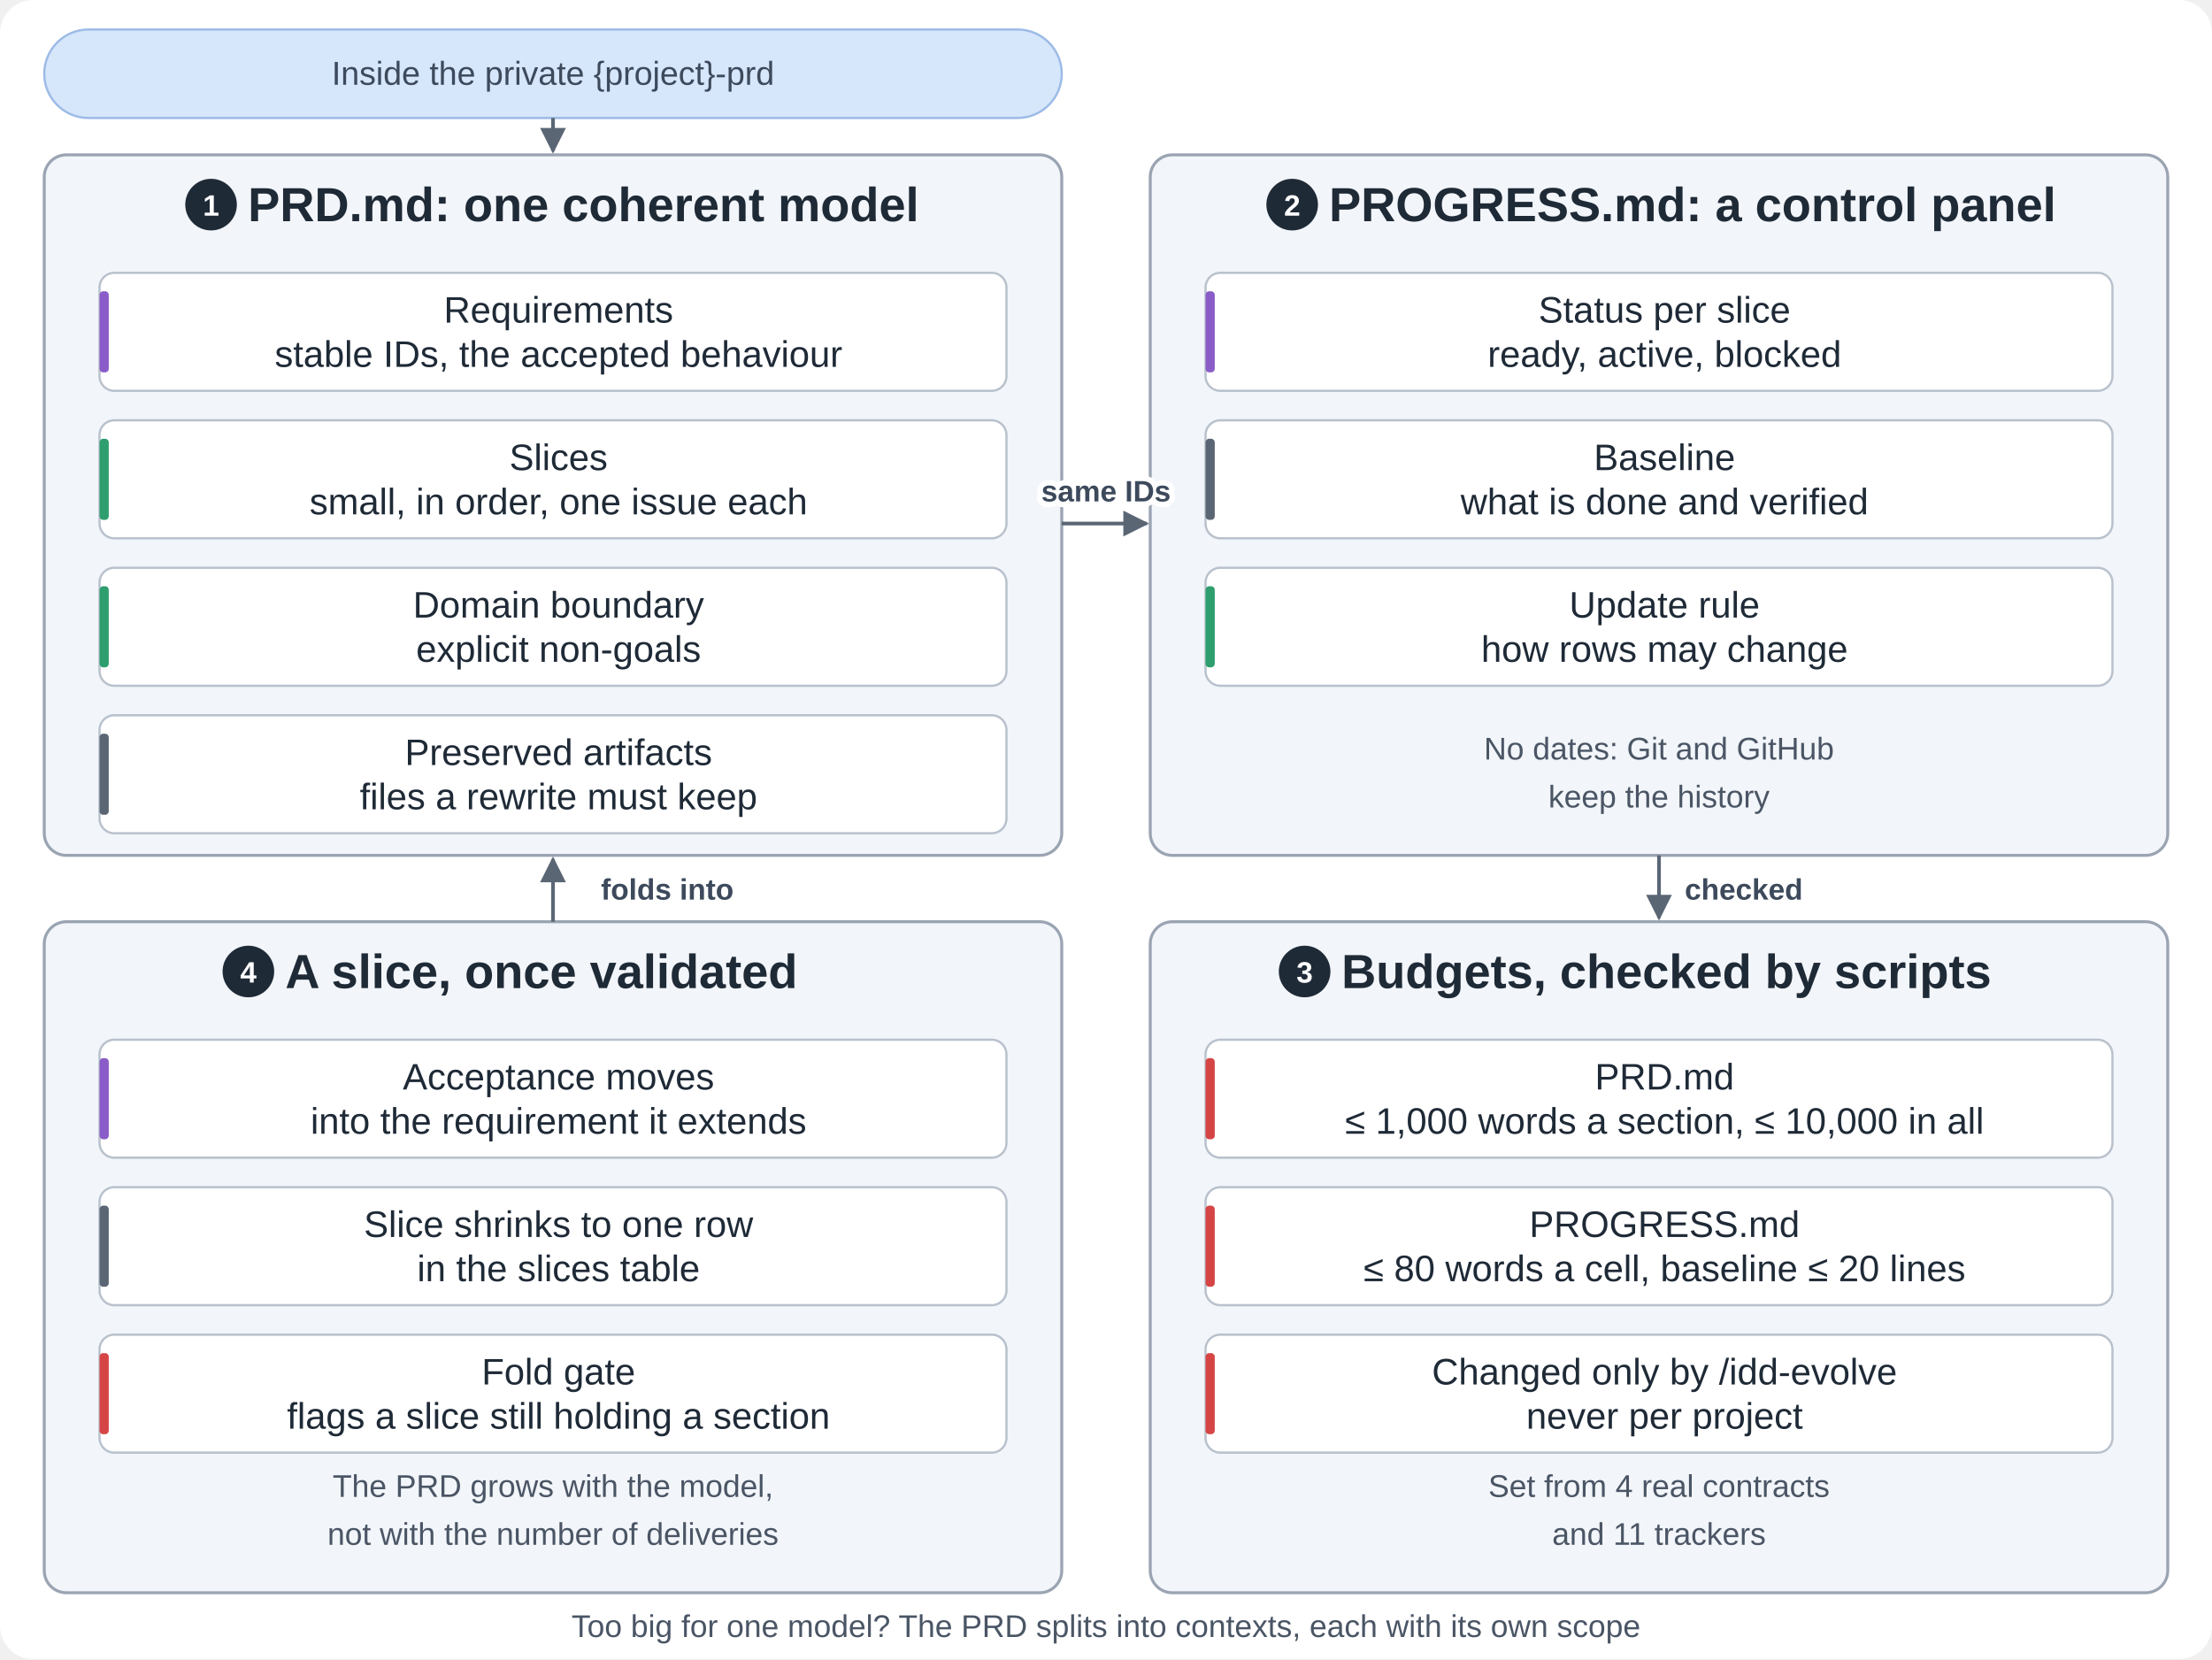
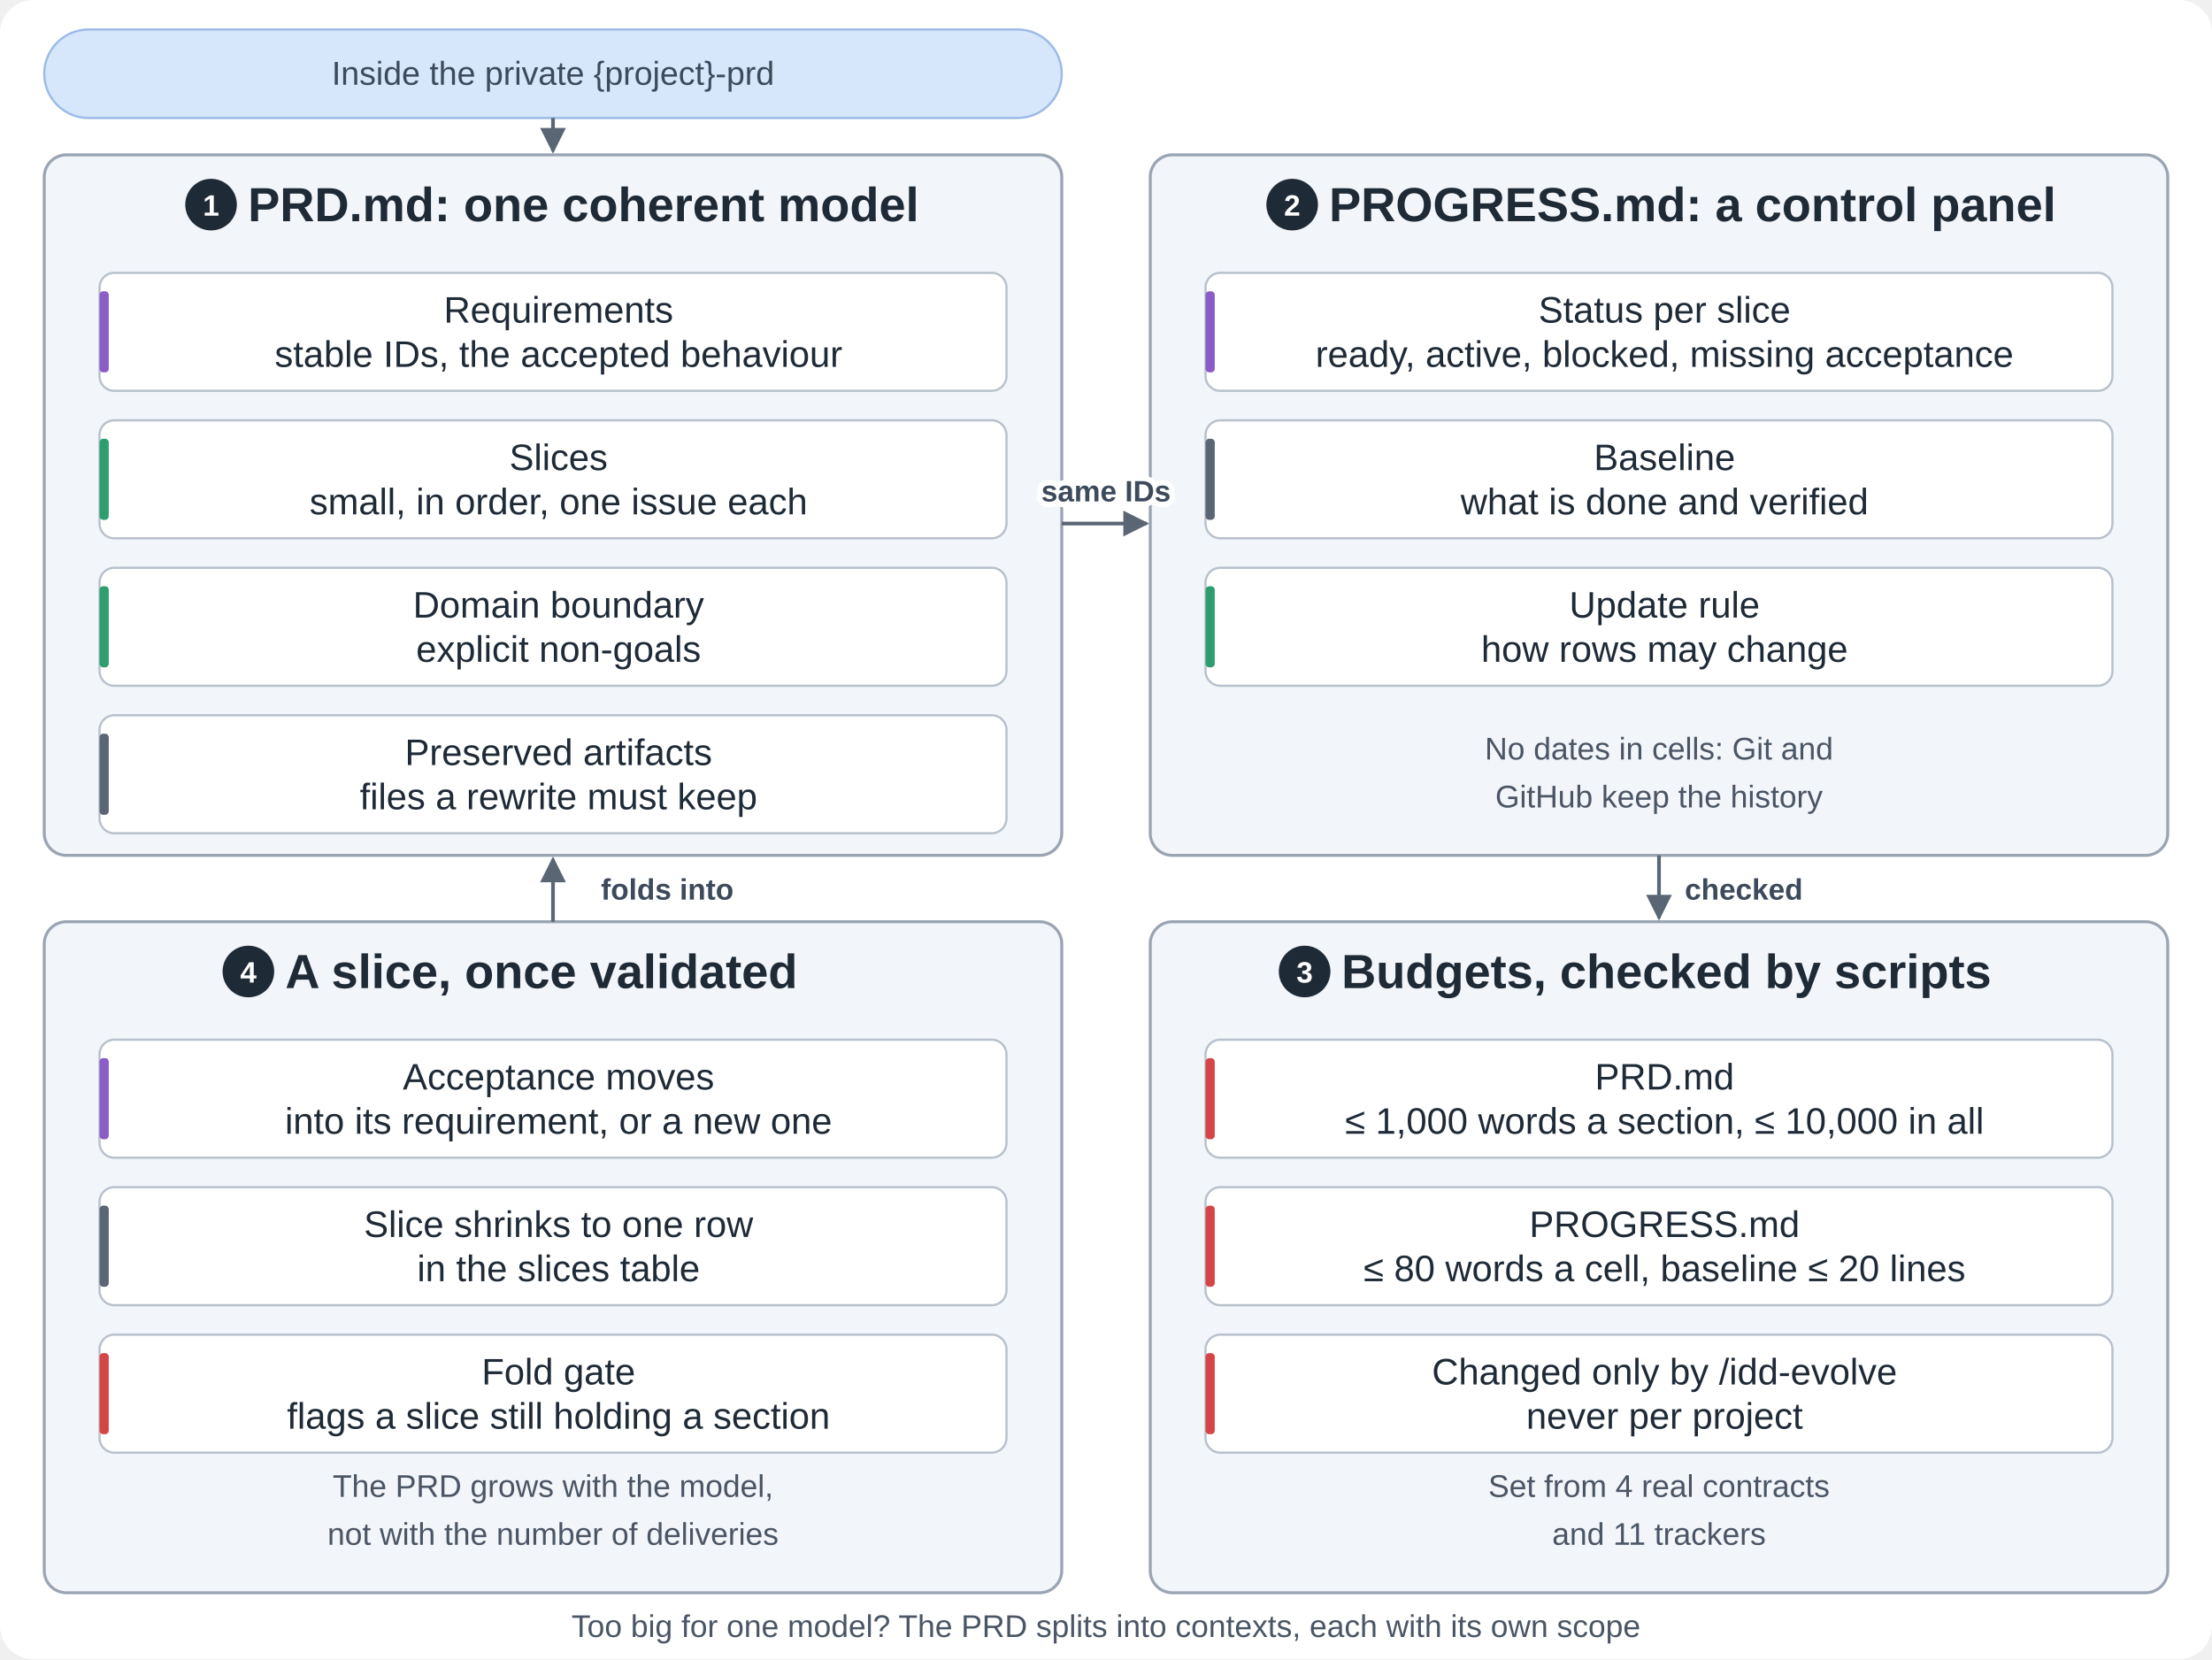
<svg xmlns="http://www.w3.org/2000/svg" viewBox="0 0 1200 900" width="1200" height="900" role="img" aria-labelledby="t d">
  <defs>
    <marker id="arr" viewBox="0 0 10 10" refX="9" refY="5" markerWidth="7" markerHeight="7" orient="auto">
      <path d="M0 0L10 5L0 10z" fill="#5b6675" />
    </marker>
    <marker id="ca" viewBox="0 0 10 10" refX="5" refY="5" markerWidth="6" markerHeight="6" orient="auto">
      <path d="M0 0L10 5L0 10z" fill="#5b6675" />
    </marker>
  </defs>
  <style>
text{font-family:-apple-system,"Helvetica Neue",Arial,"PingFang SC",sans-serif;fill:#1f2a37}
.gt{font-size:26px;font-weight:700}
.st{font-size:20px;font-weight:700}
.ag{font-size:20px}
.q{font-size:18px;fill:#3d4a5c}
.lb{font-size:17px;fill:#4a5565}
.al{font-size:16px;font-weight:600;fill:#3d4a5c;paint-order:stroke;stroke:#ffffff;stroke-width:6px;stroke-linejoin:round}
.grp{fill:#f2f5f9;stroke:#9aa4b2;stroke-width:1.6}
.sub{fill:#e8edf3;stroke:#b8c1cc;stroke-width:1.2}
.agent{fill:#ffffff;stroke:#b8c1cc;stroke-width:1.2}
.human{fill:#d6e6fb;stroke:#9cbbe6;stroke-width:1.2}
.front{fill:#dcf0e0;stroke:#9ccfa8;stroke-width:1.2}
.flow{stroke:#5b6675;stroke-width:2;fill:none;marker-end:url(#arr)}
.back{stroke-dasharray:7 5}
.cyc{stroke:#5b6675;stroke-width:2;fill:none;marker-end:url(#ca)}
.num{fill:#1f2a37}
.numt{font-size:16px;font-weight:700;fill:#ffffff}
</style>
  <rect width="1200" height="900" rx="18" fill="#ffffff" />
  <rect x="24" y="16" width="552" height="48" rx="24.0" class="human" />
  <text x="300.0" y="46.0" class="q" text-anchor="middle">Inside the private {project}-prd</text>
  <path d="M300.0 64V82" class="flow" />
  <rect x="24" y="84" width="552" height="380" rx="12" class="grp" />
  <circle cx="114.5" cy="111" r="14" class="num" />
  <text x="114.5" y="117" class="numt" text-anchor="middle">1</text>
  <text x="134.5" y="120" class="gt" text-anchor="start">PRD.md: one coherent model</text>
  <rect x="54" y="148" width="492" height="64" rx="8" class="agent" />
  <rect x="54" y="158" width="5" height="44" rx="2" fill="#8a5cc7" />
  <text x="303.0" y="175.0" class="ag" text-anchor="middle">Requirements</text>
  <text x="303.0" y="199.0" class="ag" text-anchor="middle">stable IDs, the accepted behaviour</text>
  <rect x="54" y="228" width="492" height="64" rx="8" class="agent" />
  <rect x="54" y="238" width="5" height="44" rx="2" fill="#2f9e6e" />
  <text x="303.0" y="255.0" class="ag" text-anchor="middle">Slices</text>
  <text x="303.0" y="279.0" class="ag" text-anchor="middle">small, in order, one issue each</text>
  <rect x="54" y="308" width="492" height="64" rx="8" class="agent" />
  <rect x="54" y="318" width="5" height="44" rx="2" fill="#2f9e6e" />
  <text x="303.0" y="335.0" class="ag" text-anchor="middle">Domain boundary</text>
  <text x="303.0" y="359.0" class="ag" text-anchor="middle">explicit non-goals</text>
  <rect x="54" y="388" width="492" height="64" rx="8" class="agent" />
  <rect x="54" y="398" width="5" height="44" rx="2" fill="#5b6675" />
  <text x="303.0" y="415.0" class="ag" text-anchor="middle">Preserved artifacts</text>
  <text x="303.0" y="439.0" class="ag" text-anchor="middle">files a rewrite must keep</text>
  <rect x="624" y="84" width="552" height="380" rx="12" class="grp" />
  <circle cx="701.0" cy="111" r="14" class="num" />
  <text x="701.0" y="117" class="numt" text-anchor="middle">2</text>
  <text x="721.0" y="120" class="gt" text-anchor="start">PROGRESS.md: a control panel</text>
  <rect x="654" y="148" width="492" height="64" rx="8" class="agent" />
  <rect x="654" y="158" width="5" height="44" rx="2" fill="#8a5cc7" />
  <text x="903.0" y="175.0" class="ag" text-anchor="middle">Status per slice</text>
-   <text x="903.0" y="199.0" class="ag" text-anchor="middle">ready, active, blocked</text>
+   <text x="903.0" y="199.0" class="ag" text-anchor="middle">ready, active, blocked, missing acceptance</text>
  <rect x="654" y="228" width="492" height="64" rx="8" class="agent" />
  <rect x="654" y="238" width="5" height="44" rx="2" fill="#5b6675" />
  <text x="903.0" y="255.0" class="ag" text-anchor="middle">Baseline</text>
  <text x="903.0" y="279.0" class="ag" text-anchor="middle">what is done and verified</text>
  <rect x="654" y="308" width="492" height="64" rx="8" class="agent" />
  <rect x="654" y="318" width="5" height="44" rx="2" fill="#2f9e6e" />
  <text x="903.0" y="335.0" class="ag" text-anchor="middle">Update rule</text>
  <text x="903.0" y="359.0" class="ag" text-anchor="middle">how rows may change</text>
-   <text x="900.0" y="412" class="lb" text-anchor="middle">No dates: Git and GitHub</text>
-   <text x="900.0" y="438" class="lb" text-anchor="middle">keep the history</text>
+   <text x="900.0" y="412" class="lb" text-anchor="middle">No dates in cells: Git and</text>
+   <text x="900.0" y="438" class="lb" text-anchor="middle">GitHub keep the history</text>
  <rect x="624" y="500" width="552" height="364" rx="12" class="grp" />
  <circle cx="707.75" cy="527" r="14" class="num" />
  <text x="707.75" y="533" class="numt" text-anchor="middle">3</text>
  <text x="727.75" y="536" class="gt" text-anchor="start">Budgets, checked by scripts</text>
  <rect x="654" y="564" width="492" height="64" rx="8" class="agent" />
  <rect x="654" y="574" width="5" height="44" rx="2" fill="#d64545" />
  <text x="903.0" y="591.0" class="ag" text-anchor="middle">PRD.md</text>
  <text x="903.0" y="615.0" class="ag" text-anchor="middle">≤ 1,000 words a section, ≤ 10,000 in all</text>
  <rect x="654" y="644" width="492" height="64" rx="8" class="agent" />
  <rect x="654" y="654" width="5" height="44" rx="2" fill="#d64545" />
  <text x="903.0" y="671.0" class="ag" text-anchor="middle">PROGRESS.md</text>
  <text x="903.0" y="695.0" class="ag" text-anchor="middle">≤ 80 words a cell, baseline ≤ 20 lines</text>
  <rect x="654" y="724" width="492" height="64" rx="8" class="agent" />
  <rect x="654" y="734" width="5" height="44" rx="2" fill="#d64545" />
  <text x="903.0" y="751.0" class="ag" text-anchor="middle">Changed only by /idd-evolve</text>
  <text x="903.0" y="775.0" class="ag" text-anchor="middle">never per project</text>
  <text x="900.0" y="812" class="lb" text-anchor="middle">Set from 4 real contracts</text>
  <text x="900.0" y="838" class="lb" text-anchor="middle">and 11 trackers</text>
  <rect x="24" y="500" width="552" height="364" rx="12" class="grp" />
  <circle cx="134.75" cy="527" r="14" class="num" />
  <text x="134.75" y="533" class="numt" text-anchor="middle">4</text>
  <text x="154.75" y="536" class="gt" text-anchor="start">A slice, once validated</text>
  <rect x="54" y="564" width="492" height="64" rx="8" class="agent" />
  <rect x="54" y="574" width="5" height="44" rx="2" fill="#8a5cc7" />
  <text x="303.0" y="591.0" class="ag" text-anchor="middle">Acceptance moves</text>
-   <text x="303.0" y="615.0" class="ag" text-anchor="middle">into the requirement it extends</text>
+   <text x="303.0" y="615.0" class="ag" text-anchor="middle">into its requirement, or a new one</text>
  <rect x="54" y="644" width="492" height="64" rx="8" class="agent" />
  <rect x="54" y="654" width="5" height="44" rx="2" fill="#5b6675" />
  <text x="303.0" y="671.0" class="ag" text-anchor="middle">Slice shrinks to one row</text>
  <text x="303.0" y="695.0" class="ag" text-anchor="middle">in the slices table</text>
  <rect x="54" y="724" width="492" height="64" rx="8" class="agent" />
  <rect x="54" y="734" width="5" height="44" rx="2" fill="#d64545" />
  <text x="303.0" y="751.0" class="ag" text-anchor="middle">Fold gate</text>
  <text x="303.0" y="775.0" class="ag" text-anchor="middle">flags a slice still holding a section</text>
  <text x="300.0" y="812" class="lb" text-anchor="middle">The PRD grows with the model,</text>
  <text x="300.0" y="838" class="lb" text-anchor="middle">not with the number of deliveries</text>
  <path d="M576 284H622" class="flow" />
  <text x="600" y="272" class="al" text-anchor="middle">same IDs</text>
  <path d="M900.0 464V498" class="flow" />
  <text x="946.0" y="488" class="al" text-anchor="middle">checked</text>
  <path d="M300.0 500V466" class="flow" />
  <text x="362.0" y="488" class="al" text-anchor="middle">folds into</text>
  <text x="600" y="888" class="lb" text-anchor="middle">Too big for one model? The PRD splits into contexts, each with its own scope</text>
</svg>
